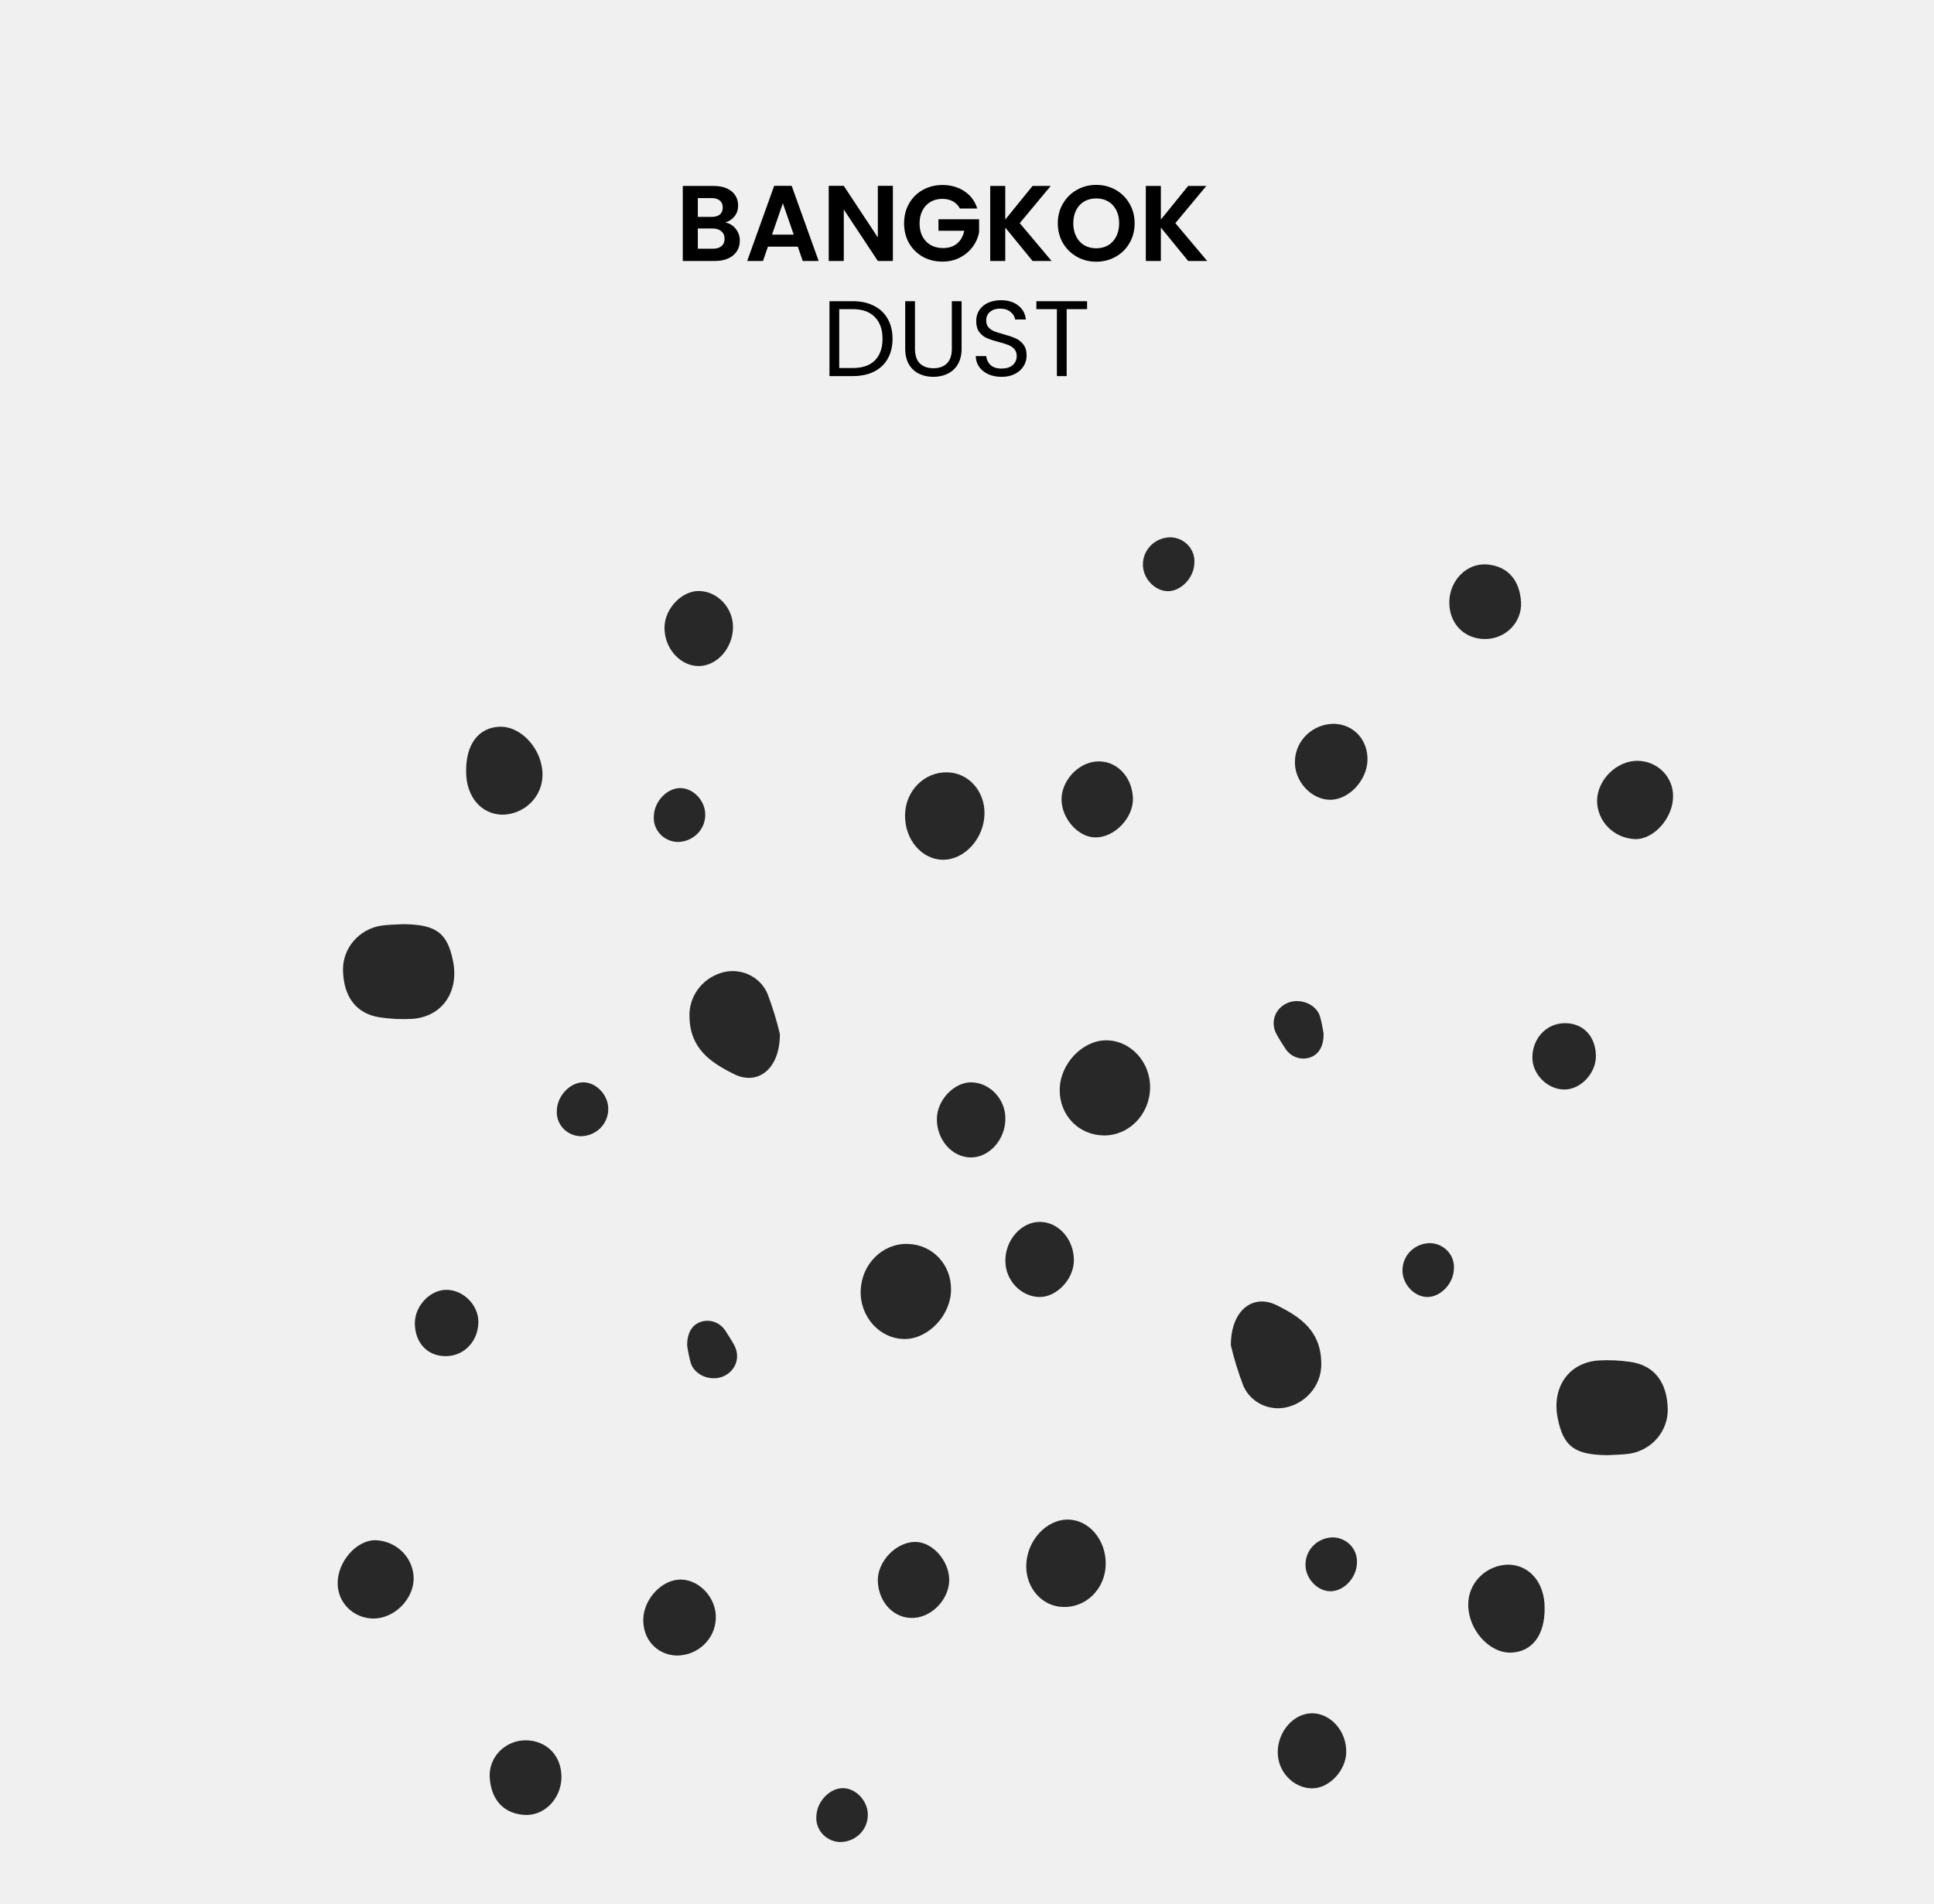
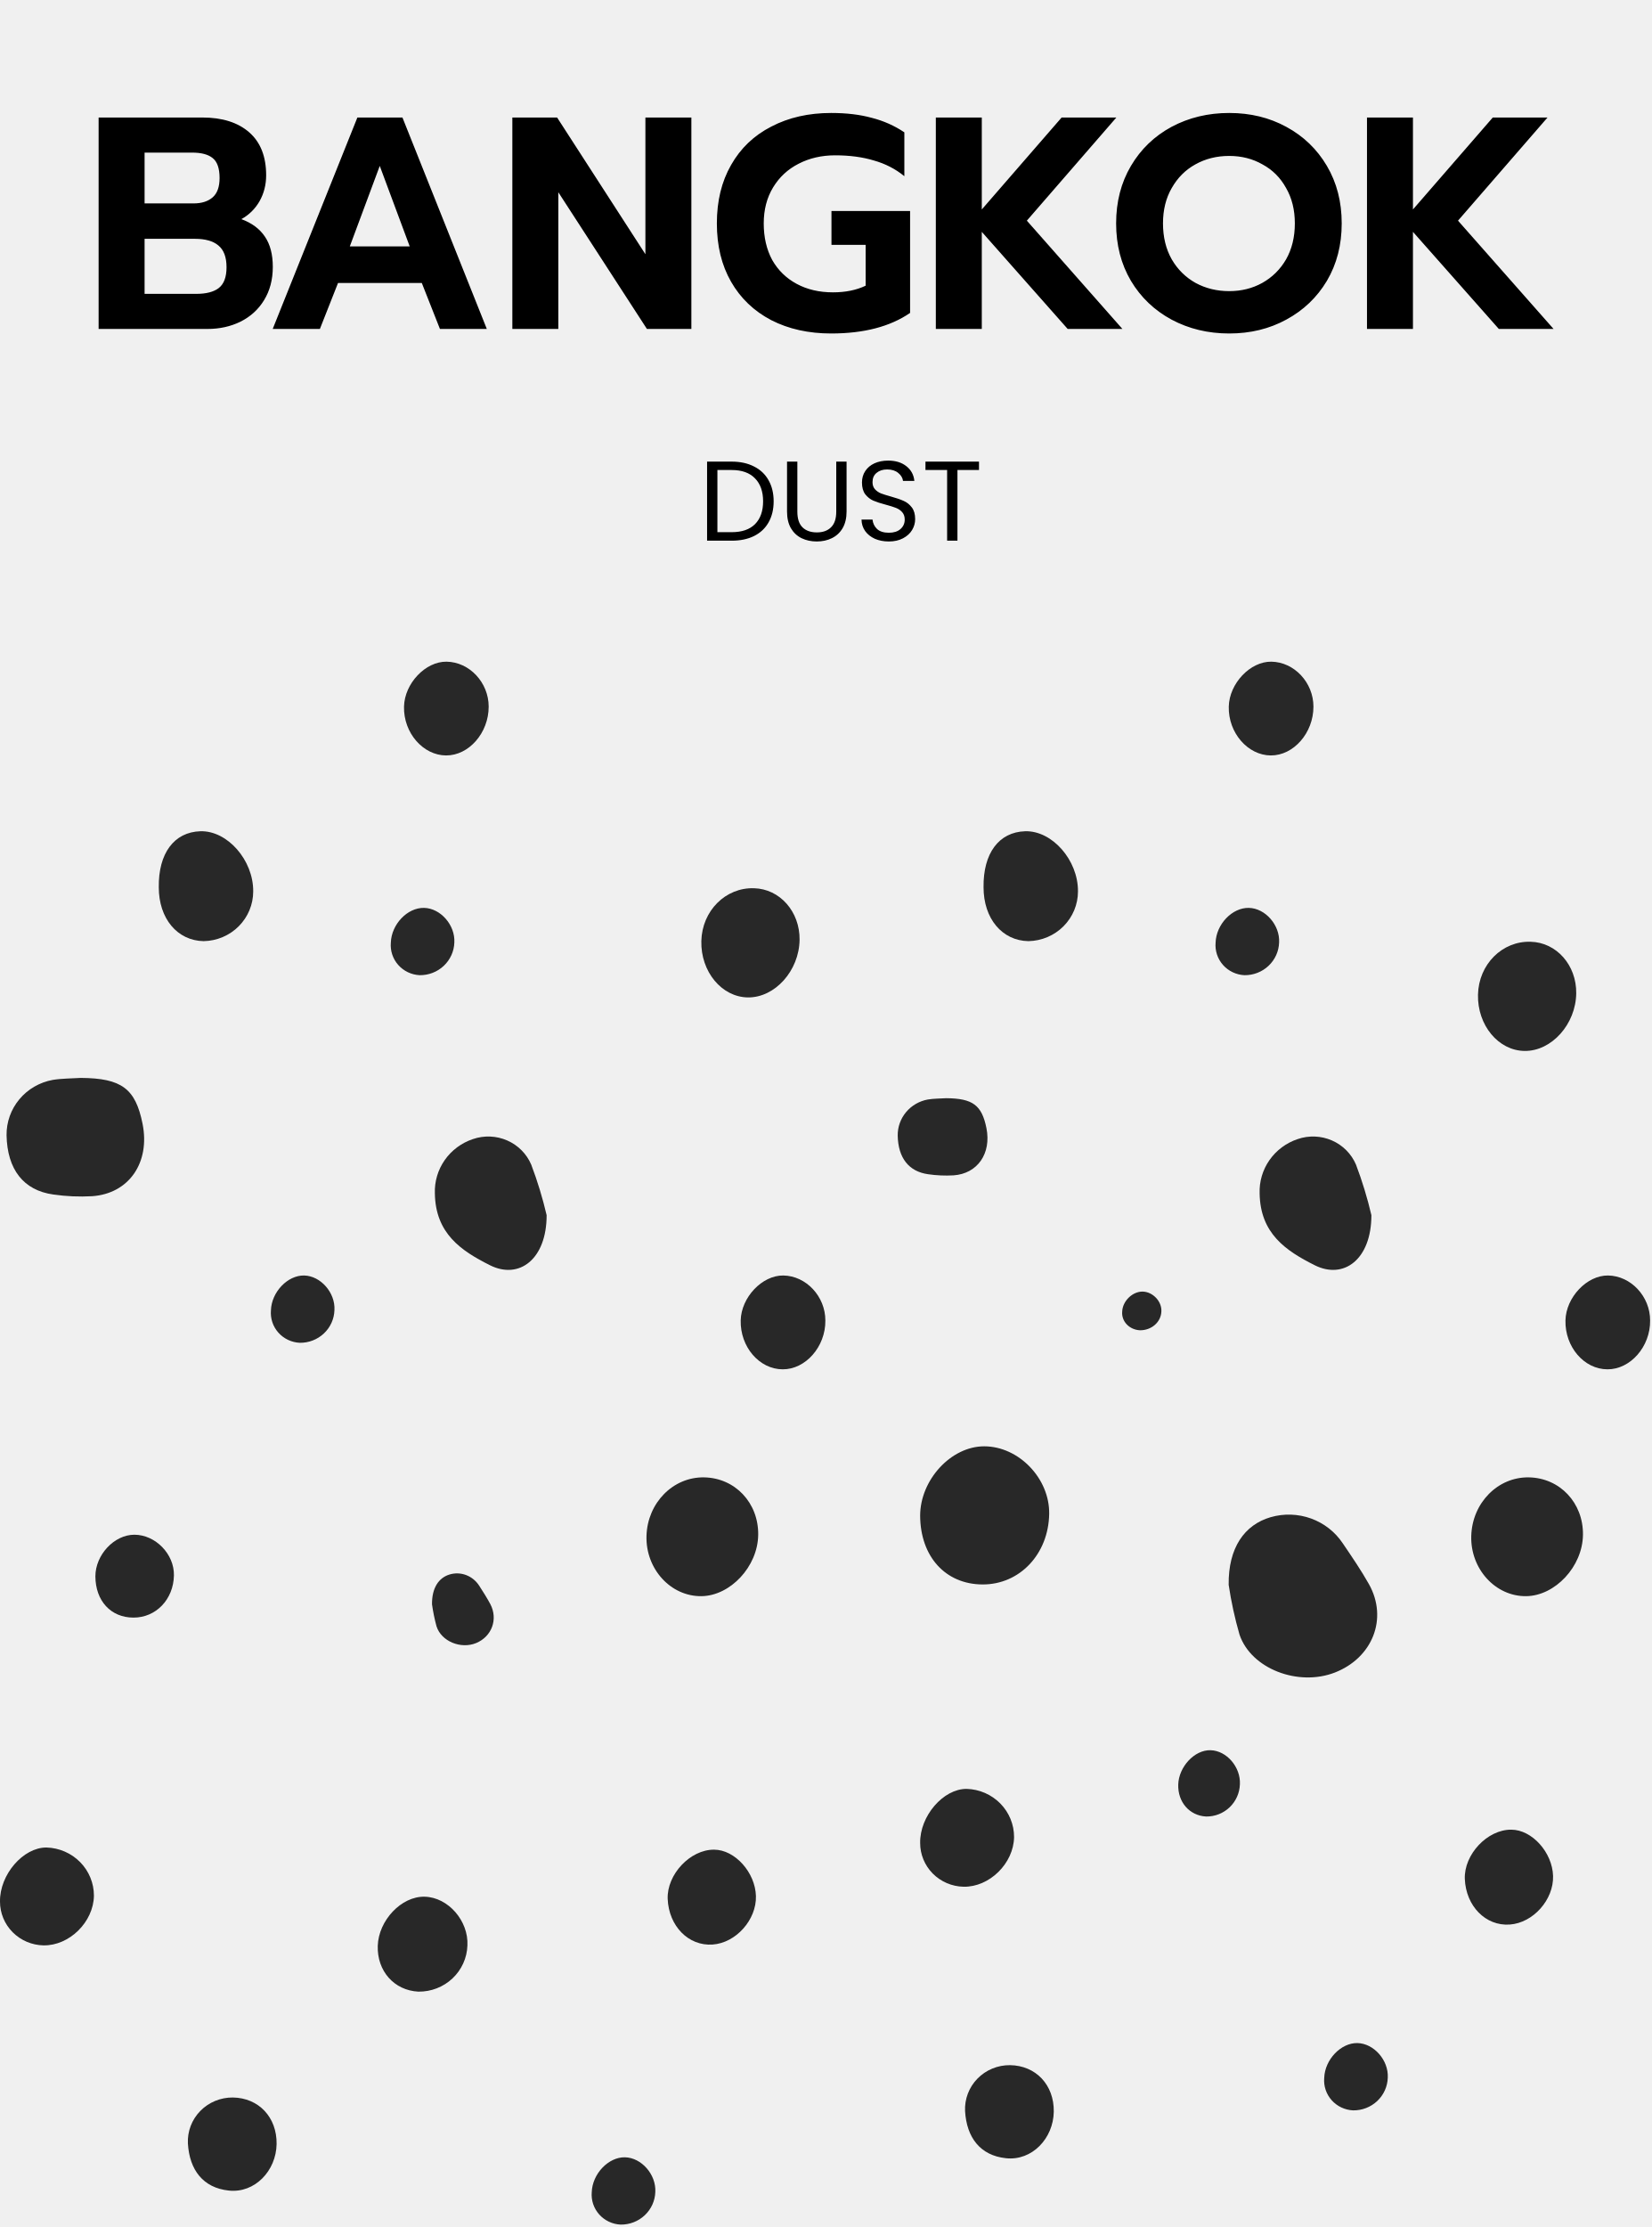
- <svg xmlns="http://www.w3.org/2000/svg" width="252" height="248" viewBox="0 0 252 248" fill="none">
-   <path d="M94.51 28.988C95.061 29.091 95.513 29.366 95.868 29.814C96.223 30.262 96.4 30.775 96.4 31.354C96.4 31.877 96.269 32.339 96.008 32.74C95.756 33.132 95.387 33.44 94.902 33.664C94.417 33.888 93.843 34 93.18 34H88.966V24.228H92.998C93.661 24.228 94.23 24.335 94.706 24.55C95.191 24.765 95.555 25.063 95.798 25.446C96.05 25.829 96.176 26.263 96.176 26.748C96.176 27.317 96.022 27.793 95.714 28.176C95.415 28.559 95.014 28.829 94.51 28.988ZM90.926 28.26H92.718C93.185 28.26 93.544 28.157 93.796 27.952C94.048 27.737 94.174 27.434 94.174 27.042C94.174 26.65 94.048 26.347 93.796 26.132C93.544 25.917 93.185 25.81 92.718 25.81H90.926V28.26ZM92.9 32.404C93.376 32.404 93.745 32.292 94.006 32.068C94.277 31.844 94.412 31.527 94.412 31.116C94.412 30.696 94.272 30.369 93.992 30.136C93.712 29.893 93.334 29.772 92.858 29.772H90.926V32.404H92.9ZM103.954 32.138H100.062L99.418 34H97.36L100.874 24.214H103.156L106.67 34H104.598L103.954 32.138ZM103.422 30.57L102.008 26.482L100.594 30.57H103.422ZM116.342 34H114.382L109.944 27.294V34H107.984V24.214H109.944L114.382 30.934V24.214H116.342V34ZM125.083 27.168C124.859 26.757 124.551 26.445 124.159 26.23C123.767 26.015 123.309 25.908 122.787 25.908C122.208 25.908 121.695 26.039 121.247 26.3C120.799 26.561 120.449 26.935 120.197 27.42C119.945 27.905 119.819 28.465 119.819 29.1C119.819 29.753 119.945 30.323 120.197 30.808C120.458 31.293 120.817 31.667 121.275 31.928C121.732 32.189 122.264 32.32 122.871 32.32C123.617 32.32 124.229 32.124 124.704 31.732C125.181 31.331 125.493 30.775 125.643 30.066H122.283V28.568H127.575V30.276C127.444 30.957 127.164 31.587 126.735 32.166C126.305 32.745 125.75 33.211 125.069 33.566C124.397 33.911 123.641 34.084 122.801 34.084C121.858 34.084 121.004 33.874 120.239 33.454C119.483 33.025 118.885 32.432 118.447 31.676C118.017 30.92 117.803 30.061 117.803 29.1C117.803 28.139 118.017 27.28 118.447 26.524C118.885 25.759 119.483 25.166 120.239 24.746C121.004 24.317 121.853 24.102 122.787 24.102C123.888 24.102 124.845 24.373 125.657 24.914C126.469 25.446 127.029 26.197 127.337 27.168H125.083ZM134.541 34L130.985 29.646V34H129.025V24.228H130.985V28.61L134.541 24.228H136.907L132.875 29.072L137.019 34H134.541ZM142.844 34.098C141.929 34.098 141.089 33.883 140.324 33.454C139.558 33.025 138.952 32.432 138.504 31.676C138.056 30.911 137.832 30.047 137.832 29.086C137.832 28.134 138.056 27.28 138.504 26.524C138.952 25.759 139.558 25.161 140.324 24.732C141.089 24.303 141.929 24.088 142.844 24.088C143.768 24.088 144.608 24.303 145.364 24.732C146.129 25.161 146.731 25.759 147.17 26.524C147.618 27.28 147.842 28.134 147.842 29.086C147.842 30.047 147.618 30.911 147.17 31.676C146.731 32.432 146.129 33.025 145.364 33.454C144.598 33.883 143.758 34.098 142.844 34.098ZM142.844 32.348C143.432 32.348 143.95 32.217 144.398 31.956C144.846 31.685 145.196 31.303 145.448 30.808C145.7 30.313 145.826 29.739 145.826 29.086C145.826 28.433 145.7 27.863 145.448 27.378C145.196 26.883 144.846 26.505 144.398 26.244C143.95 25.983 143.432 25.852 142.844 25.852C142.256 25.852 141.733 25.983 141.276 26.244C140.828 26.505 140.478 26.883 140.226 27.378C139.974 27.863 139.848 28.433 139.848 29.086C139.848 29.739 139.974 30.313 140.226 30.808C140.478 31.303 140.828 31.685 141.276 31.956C141.733 32.217 142.256 32.348 142.844 32.348ZM154.816 34L151.26 29.646V34H149.3V24.228H151.26V28.61L154.816 24.228H157.182L153.15 29.072L157.294 34H154.816Z" fill="black" />
-   <path d="M111.116 39.242C112.18 39.242 113.099 39.443 113.874 39.844C114.658 40.236 115.255 40.801 115.666 41.538C116.086 42.275 116.296 43.143 116.296 44.142C116.296 45.141 116.086 46.009 115.666 46.746C115.255 47.474 114.658 48.034 113.874 48.426C113.099 48.809 112.18 49 111.116 49H108.078V39.242H111.116ZM111.116 47.95C112.376 47.95 113.337 47.619 114 46.956C114.663 46.284 114.994 45.346 114.994 44.142C114.994 42.929 114.658 41.981 113.986 41.3C113.323 40.619 112.367 40.278 111.116 40.278H109.352V47.95H111.116ZM119.222 39.242V45.416C119.222 46.284 119.432 46.928 119.852 47.348C120.282 47.768 120.874 47.978 121.63 47.978C122.377 47.978 122.96 47.768 123.38 47.348C123.81 46.928 124.024 46.284 124.024 45.416V39.242H125.298V45.402C125.298 46.214 125.135 46.9 124.808 47.46C124.482 48.011 124.038 48.421 123.478 48.692C122.928 48.963 122.307 49.098 121.616 49.098C120.926 49.098 120.3 48.963 119.74 48.692C119.19 48.421 118.751 48.011 118.424 47.46C118.107 46.9 117.948 46.214 117.948 45.402V39.242H119.222ZM130.518 49.098C129.874 49.098 129.295 48.986 128.782 48.762C128.278 48.529 127.881 48.211 127.592 47.81C127.302 47.399 127.153 46.928 127.144 46.396H128.502C128.548 46.853 128.735 47.241 129.062 47.558C129.398 47.866 129.883 48.02 130.518 48.02C131.124 48.02 131.6 47.871 131.946 47.572C132.3 47.264 132.478 46.872 132.478 46.396C132.478 46.023 132.375 45.719 132.17 45.486C131.964 45.253 131.708 45.075 131.4 44.954C131.092 44.833 130.676 44.702 130.154 44.562C129.51 44.394 128.992 44.226 128.6 44.058C128.217 43.89 127.886 43.629 127.606 43.274C127.335 42.91 127.2 42.425 127.2 41.818C127.2 41.286 127.335 40.815 127.606 40.404C127.876 39.993 128.254 39.676 128.74 39.452C129.234 39.228 129.799 39.116 130.434 39.116C131.348 39.116 132.095 39.345 132.674 39.802C133.262 40.259 133.593 40.866 133.668 41.622H132.268C132.221 41.249 132.025 40.922 131.68 40.642C131.334 40.353 130.877 40.208 130.308 40.208C129.776 40.208 129.342 40.348 129.006 40.628C128.67 40.899 128.502 41.281 128.502 41.776C128.502 42.131 128.6 42.42 128.796 42.644C129.001 42.868 129.248 43.041 129.538 43.162C129.836 43.274 130.252 43.405 130.784 43.554C131.428 43.731 131.946 43.909 132.338 44.086C132.73 44.254 133.066 44.52 133.346 44.884C133.626 45.239 133.766 45.724 133.766 46.34C133.766 46.816 133.64 47.264 133.388 47.684C133.136 48.104 132.762 48.445 132.268 48.706C131.773 48.967 131.19 49.098 130.518 49.098ZM141.647 39.242V40.278H138.987V49H137.713V40.278H135.039V39.242H141.647Z" fill="black" />
-   <g clip-path="url(#clip0_20_482)">
-     <path d="M123.479 100.629C126.2 100.699 128.317 103.067 128.281 106.006C128.24 109.227 125.685 112.051 122.834 112.016C120.073 111.982 117.855 109.331 117.926 106.15C117.997 102.969 120.498 100.531 123.479 100.629Z" fill="#282828" />
-     <path d="M99.993 129.445C100.653 131.168 101.196 132.931 101.62 134.724C101.62 139.334 98.716 141.466 95.647 139.945C92.577 138.423 89.904 136.62 89.839 132.453C89.793 131.214 90.159 129.994 90.881 128.974C91.603 127.953 92.644 127.187 93.849 126.789C95.028 126.387 96.319 126.438 97.461 126.931C98.603 127.425 99.508 128.324 99.993 129.445Z" fill="#282828" />
-     <path d="M91.075 77C93.482 77.035 95.51 79.172 95.51 81.691C95.51 84.428 93.423 86.791 91.016 86.779C88.609 86.768 86.521 84.439 86.586 81.685C86.639 79.27 88.851 76.966 91.075 77Z" fill="#282828" />
-     <path d="M88.704 102.678C90.436 102.718 91.986 104.464 91.891 106.28C91.863 107.203 91.464 108.079 90.779 108.719C90.094 109.358 89.179 109.709 88.23 109.697C87.8 109.675 87.379 109.569 86.992 109.386C86.605 109.203 86.26 108.945 85.977 108.629C85.694 108.313 85.479 107.945 85.345 107.546C85.211 107.147 85.16 106.726 85.197 106.308C85.256 104.389 86.947 102.638 88.704 102.678Z" fill="#282828" />
-     <path d="M65.125 94.685C67.969 94.605 70.713 97.699 70.69 100.961C70.69 102.319 70.143 103.624 69.166 104.594C68.19 105.564 66.862 106.121 65.468 106.147C62.694 106.101 60.736 103.796 60.736 100.529C60.689 96.99 62.345 94.772 65.125 94.685Z" fill="#282828" />
-     <path d="M49.565 120.617C50.535 120.461 51.534 120.473 52.522 120.409C56.816 120.444 58.282 121.516 59.027 125.198C59.843 129.232 57.602 132.482 53.705 132.747C52.338 132.823 50.967 132.763 49.612 132.568C46.466 132.136 44.763 129.941 44.692 126.391C44.673 125.023 45.152 123.692 46.044 122.635C46.936 121.578 48.184 120.863 49.565 120.617Z" fill="#282828" />
-     <path d="M48.583 210.876C47.357 210.852 46.19 210.359 45.332 209.505C44.475 208.65 43.997 207.501 44 206.306C43.959 203.506 46.437 200.653 48.903 200.671C50.243 200.71 51.515 201.256 52.448 202.195C53.381 203.133 53.902 204.389 53.9 205.695C53.858 208.438 51.31 210.922 48.583 210.876Z" fill="#282828" />
-     <path d="M54.054 172.392C54.054 170.153 56.034 168.049 58.162 168.049C60.383 168.049 62.372 170.065 62.333 172.281C62.289 174.793 60.442 176.701 58.059 176.692C55.677 176.684 54.067 174.948 54.054 172.392Z" fill="#282828" />
-     <path d="M68.111 236.445C65.408 236.162 63.971 234.295 63.806 231.535C63.775 230.913 63.875 230.291 64.1 229.708C64.324 229.125 64.668 228.593 65.111 228.144C65.554 227.696 66.087 227.34 66.675 227.098C67.264 226.857 67.898 226.735 68.537 226.74C71.269 226.775 73.197 228.803 73.156 231.592C73.114 234.382 70.855 236.744 68.111 236.445Z" fill="#282828" />
-     <path d="M75.592 148.035C75.163 148.014 74.742 147.909 74.355 147.726C73.967 147.544 73.622 147.287 73.339 146.971C73.056 146.655 72.841 146.287 72.707 145.889C72.573 145.491 72.522 145.07 72.558 144.653C72.618 142.728 74.333 140.976 76.065 141.016C77.798 141.057 79.353 142.809 79.253 144.624C79.225 145.547 78.826 146.422 78.14 147.061C77.455 147.699 76.54 148.049 75.592 148.035Z" fill="#282828" />
-     <path d="M88.1 215.699C85.546 215.572 83.736 213.55 83.819 210.922C83.901 208.294 86.291 205.736 88.769 205.799C91.246 205.863 93.399 208.323 93.269 210.882C93.227 212.185 92.662 213.419 91.696 214.32C90.729 215.221 89.438 215.717 88.1 215.699Z" fill="#282828" />
-     <path d="M94.189 179.347C92.582 180.003 90.518 179.177 90.012 177.601C89.806 176.85 89.648 176.086 89.538 175.313C89.516 173.602 90.238 172.547 91.373 172.202C91.955 172.024 92.576 172.045 93.145 172.261C93.714 172.477 94.201 172.877 94.533 173.402C94.934 174.022 95.339 174.642 95.686 175.29C96.521 176.869 95.838 178.671 94.189 179.347Z" fill="#282828" />
-     <path d="M109.414 239.994C108.984 239.974 108.562 239.87 108.174 239.687C107.787 239.505 107.441 239.248 107.157 238.932C106.873 238.616 106.658 238.248 106.523 237.849C106.389 237.451 106.338 237.03 106.374 236.612C106.439 234.687 108.149 232.935 109.881 232.975C111.614 233.016 113.169 234.768 113.075 236.583C113.047 237.506 112.647 238.381 111.962 239.02C111.277 239.658 110.362 240.008 109.414 239.994Z" fill="#282828" />
-     <path d="M119.11 210.79C116.573 210.963 114.497 208.865 114.379 206.03C114.284 203.488 116.744 200.878 119.269 200.895C121.463 200.895 123.61 203.269 123.681 205.73C123.752 208.191 121.588 210.623 119.11 210.79Z" fill="#282828" />
-     <path d="M117.954 174.457C114.695 174.503 112.04 171.61 112.146 168.164C112.253 164.718 114.955 162.009 118.22 162.067C121.484 162.125 123.962 164.724 123.921 168.054C123.88 171.385 120.976 174.41 117.954 174.457Z" fill="#282828" />
-     <path d="M126.505 150.801C124.039 150.801 122.011 148.456 122.076 145.701C122.129 143.293 124.341 140.988 126.565 141.016C128.971 141.051 131 143.195 131 145.707C131.03 148.444 128.912 150.813 126.505 150.801Z" fill="#282828" />
+ <svg xmlns="http://www.w3.org/2000/svg" width="437" height="589" viewBox="0 0 437 589" fill="none">
+   <path d="M193.57 122.09C195.85 122.09 197.82 122.52 199.48 123.38C201.16 124.22 202.44 125.43 203.32 127.01C204.22 128.59 204.67 130.45 204.67 132.59C204.67 134.73 204.22 136.59 203.32 138.17C202.44 139.73 201.16 140.93 199.48 141.77C197.82 142.59 195.85 143 193.57 143H187.06V122.09H193.57ZM193.57 140.75C196.27 140.75 198.33 140.04 199.75 138.62C201.17 137.18 201.88 135.17 201.88 132.59C201.88 129.99 201.16 127.96 199.72 126.5C198.3 125.04 196.25 124.31 193.57 124.31H189.79V140.75H193.57ZM210.941 122.09V135.32C210.941 137.18 211.391 138.56 212.291 139.46C213.211 140.36 214.481 140.81 216.101 140.81C217.701 140.81 218.951 140.36 219.851 139.46C220.771 138.56 221.231 137.18 221.231 135.32V122.09H223.961V135.29C223.961 137.03 223.611 138.5 222.911 139.7C222.211 140.88 221.261 141.76 220.061 142.34C218.881 142.92 217.551 143.21 216.071 143.21C214.591 143.21 213.251 142.92 212.051 142.34C210.871 141.76 209.931 140.88 209.231 139.7C208.551 138.5 208.211 137.03 208.211 135.29V122.09H210.941ZM235.145 143.21C233.765 143.21 232.525 142.97 231.425 142.49C230.345 141.99 229.495 141.31 228.875 140.45C228.255 139.57 227.935 138.56 227.915 137.42H230.825C230.925 138.4 231.325 139.23 232.025 139.91C232.745 140.57 233.785 140.9 235.145 140.9C236.445 140.9 237.465 140.58 238.205 139.94C238.965 139.28 239.345 138.44 239.345 137.42C239.345 136.62 239.125 135.97 238.685 135.47C238.245 134.97 237.695 134.59 237.035 134.33C236.375 134.07 235.485 133.79 234.365 133.49C232.985 133.13 231.875 132.77 231.035 132.41C230.215 132.05 229.505 131.49 228.905 130.73C228.325 129.95 228.035 128.91 228.035 127.61C228.035 126.47 228.325 125.46 228.905 124.58C229.485 123.7 230.295 123.02 231.335 122.54C232.395 122.06 233.605 121.82 234.965 121.82C236.925 121.82 238.525 122.31 239.765 123.29C241.025 124.27 241.735 125.57 241.895 127.19H238.895C238.795 126.39 238.375 125.69 237.635 125.09C236.895 124.47 235.915 124.16 234.695 124.16C233.555 124.16 232.625 124.46 231.905 125.06C231.185 125.64 230.825 126.46 230.825 127.52C230.825 128.28 231.035 128.9 231.455 129.38C231.895 129.86 232.425 130.23 233.045 130.49C233.685 130.73 234.575 131.01 235.715 131.33C237.095 131.71 238.205 132.09 239.045 132.47C239.885 132.83 240.605 133.4 241.205 134.18C241.805 134.94 242.105 135.98 242.105 137.3C242.105 138.32 241.835 139.28 241.295 140.18C240.755 141.08 239.955 141.81 238.895 142.37C237.835 142.93 236.585 143.21 235.145 143.21ZM258.993 122.09V124.31H253.293V143H250.563V124.31H244.833V122.09H258.993Z" fill="black" />
+   <path d="M26.09 31.08H53.53C58.81 31.08 62.943 32.387 65.93 35C68.916 37.613 70.41 41.4 70.41 46.36C70.41 48.867 69.823 51.16 68.65 53.24C67.476 55.267 65.876 56.84 63.85 57.96C66.623 58.973 68.703 60.52 70.09 62.6C71.476 64.627 72.17 67.293 72.17 70.6C72.17 73.96 71.396 76.893 69.85 79.4C68.356 81.853 66.276 83.747 63.61 85.08C60.996 86.36 58.09 87 54.89 87H26.09V31.08ZM51.21 53.8C53.343 53.8 55.023 53.267 56.25 52.2C57.476 51.133 58.09 49.427 58.09 47.08C58.09 44.52 57.476 42.76 56.25 41.8C55.076 40.84 53.263 40.36 50.81 40.36H38.25V53.8H51.21ZM51.93 77.72C54.543 77.72 56.516 77.213 57.85 76.2C59.236 75.133 59.93 73.293 59.93 70.68C59.93 68.013 59.21 66.093 57.77 64.92C56.383 63.747 54.303 63.16 51.53 63.16H38.25V77.72H51.93ZM94.546 31.08H106.466L128.786 87H116.386L111.586 74.84H89.426L84.626 87H72.146L94.546 31.08ZM108.386 65.16L100.466 43.88L92.546 65.16H108.386ZM135.543 31.08H147.383L170.743 67.24V31.08H182.903V87H171.143L147.703 50.84V87H135.543V31.08ZM219.886 88.2C213.913 88.2 208.633 87.027 204.046 84.68C199.459 82.28 195.913 78.893 193.406 74.52C190.899 70.147 189.646 65 189.646 59.08C189.646 53.16 190.899 48.013 193.406 43.64C195.913 39.213 199.459 35.827 204.046 33.48C208.633 31.08 213.913 29.88 219.886 29.88C223.939 29.88 227.513 30.307 230.606 31.16C233.753 31.96 236.633 33.24 239.246 35V46.6C236.899 44.68 234.206 43.293 231.166 42.44C228.179 41.533 224.766 41.08 220.926 41.08C217.353 41.08 214.126 41.827 211.246 43.32C208.419 44.76 206.179 46.84 204.526 49.56C202.873 52.28 202.046 55.453 202.046 59.08C202.046 62.76 202.793 65.987 204.286 68.76C205.833 71.48 207.993 73.587 210.766 75.08C213.539 76.573 216.739 77.32 220.366 77.32C223.673 77.32 226.553 76.733 229.006 75.56V64.76H219.966V55.8H240.766V82.76C235.486 86.387 228.526 88.2 219.886 88.2ZM247.574 31.08H259.734V55.4L280.854 31.08H295.334L271.654 58.36L296.934 87H282.454L259.734 61.32V87H247.574V31.08ZM325.191 88.2C319.591 88.2 314.498 86.973 309.911 84.52C305.378 82.067 301.804 78.653 299.191 74.28C296.578 69.853 295.271 64.787 295.271 59.08C295.271 53.373 296.578 48.307 299.191 43.88C301.804 39.453 305.378 36.013 309.911 33.56C314.498 31.107 319.591 29.88 325.191 29.88C330.791 29.88 335.831 31.107 340.311 33.56C344.844 36.013 348.418 39.453 351.031 43.88C353.644 48.307 354.951 53.373 354.951 59.08C354.951 64.787 353.644 69.853 351.031 74.28C348.418 78.653 344.844 82.067 340.311 84.52C335.831 86.973 330.791 88.2 325.191 88.2ZM325.191 77C328.391 77 331.298 76.28 333.911 74.84C336.578 73.347 338.684 71.267 340.231 68.6C341.778 65.88 342.551 62.707 342.551 59.08C342.551 55.507 341.778 52.387 340.231 49.72C338.738 47 336.658 44.92 333.991 43.48C331.378 41.987 328.444 41.24 325.191 41.24C321.884 41.24 318.898 41.987 316.231 43.48C313.618 44.92 311.538 47 309.991 49.72C308.444 52.387 307.671 55.507 307.671 59.08C307.671 62.707 308.444 65.88 309.991 68.6C311.538 71.267 313.644 73.347 316.311 74.84C318.978 76.28 321.938 77 325.191 77ZM361.637 31.08H373.797V55.4L394.917 31.08H409.397L385.717 58.36L410.997 87H396.517L373.797 61.32V87H361.637V31.08Z" fill="black" />
+   <g clip-path="url(#clip0_423_300)">
+     <path d="M199.477 234.921C206.304 235.097 211.618 241.103 211.529 248.556C211.425 256.725 205.013 263.886 197.859 263.799C190.927 263.711 185.361 256.989 185.539 248.922C185.717 240.855 191.996 234.673 199.477 234.921Z" fill="#282828" />
+     <path d="M140.53 308.004C142.186 312.373 143.55 316.845 144.612 321.391C144.612 333.082 137.324 338.489 129.62 334.631C121.917 330.773 115.208 326.199 115.045 315.633C114.93 312.491 115.847 309.396 117.66 306.808C119.473 304.22 122.085 302.277 125.108 301.267C128.067 300.247 131.309 300.377 134.174 301.628C137.039 302.88 139.312 305.16 140.53 308.004Z" fill="#282828" />
+     <path d="M118.148 175.001C124.189 175.089 129.28 180.51 129.28 186.897C129.28 193.838 124.041 199.83 118 199.801C111.959 199.772 106.719 193.868 106.883 186.882C107.016 180.759 112.567 174.913 118.148 175.001Z" fill="#282828" />
+     <path d="M112.198 240.119C116.547 240.221 120.435 244.649 120.198 249.253C120.128 251.595 119.125 253.817 117.407 255.438C115.688 257.06 113.39 257.951 111.01 257.919C109.931 257.864 108.874 257.596 107.902 257.131C106.931 256.665 106.064 256.013 105.354 255.211C104.643 254.409 104.104 253.475 103.768 252.464C103.431 251.453 103.305 250.386 103.396 249.326C103.544 244.459 107.789 240.017 112.198 240.119Z" fill="#282828" />
+     <path d="M53.02 219.848C60.159 219.643 67.046 227.491 66.987 235.762C66.987 239.208 65.615 242.516 63.164 244.976C60.713 247.436 57.38 248.85 53.881 248.915C46.919 248.798 42.006 242.953 42.006 234.666C41.888 225.693 46.044 220.067 53.02 219.848Z" fill="#282828" />
+     <path d="M13.966 285.612C16.4 285.217 18.909 285.247 21.387 285.086C32.163 285.174 35.844 287.892 37.715 297.23C39.763 307.46 34.137 315.703 24.356 316.375C20.926 316.567 17.484 316.415 14.085 315.922C6.188 314.826 1.914 309.258 1.736 300.255C1.689 296.785 2.891 293.411 5.13 290.731C7.369 288.05 10.499 286.237 13.966 285.612Z" fill="#282828" />
+     <path d="M11.504 514.515C8.427 514.453 5.497 513.204 3.345 511.037C1.194 508.869 -0.007 505.956 0.001 502.925C-0.103 495.823 6.117 488.589 12.306 488.633C15.67 488.732 18.862 490.118 21.204 492.498C23.546 494.878 24.853 498.063 24.848 501.376C24.744 508.333 18.347 514.631 11.504 514.515Z" fill="#282828" />
+     <path d="M25.234 416.922C25.234 411.244 30.204 405.906 35.544 405.906C41.12 405.906 46.111 411.02 46.013 416.64C45.904 423.011 41.267 427.848 35.288 427.827C29.309 427.806 25.267 423.402 25.234 416.922Z" fill="#282828" />
+     <path d="M60.514 579.361C53.731 578.644 50.124 573.909 49.709 566.909C49.632 565.332 49.883 563.756 50.446 562.277C51.01 560.799 51.874 559.449 52.985 558.311C54.097 557.173 55.433 556.27 56.911 555.658C58.39 555.045 59.979 554.737 61.583 554.75C68.44 554.838 73.279 559.982 73.175 567.055C73.071 574.129 67.401 580.121 60.514 579.361Z" fill="#282828" />
+     <path d="M79.291 355.145C78.213 355.092 77.156 354.826 76.185 354.362C75.213 353.899 74.346 353.247 73.636 352.447C72.925 351.646 72.385 350.713 72.049 349.703C71.713 348.693 71.586 347.626 71.677 346.567C71.826 341.686 76.13 337.243 80.479 337.345C84.828 337.448 88.731 341.89 88.479 346.494C88.409 348.835 87.406 351.055 85.687 352.674C83.967 354.293 81.67 355.181 79.291 355.145Z" fill="#282828" />
+     <path d="M110.683 526.751C104.271 526.429 99.729 521.3 99.936 514.636C100.144 507.971 106.141 501.483 112.36 501.644C118.579 501.804 123.982 508.045 123.655 514.533C123.55 517.837 122.132 520.969 119.706 523.254C117.28 525.539 114.04 526.794 110.683 526.751Z" fill="#282828" />
+     <path d="M125.964 434.557C121.931 436.22 116.751 434.125 115.481 430.128C114.963 428.223 114.566 426.285 114.29 424.326C114.235 419.988 116.048 417.312 118.897 416.436C120.356 415.986 121.915 416.038 123.343 416.586C124.772 417.134 125.993 418.148 126.827 419.478C127.833 421.051 128.85 422.624 129.72 424.268C131.816 428.272 130.102 432.842 125.964 434.557Z" fill="#282828" />
+     <path d="M164.177 588.364C163.097 588.313 162.039 588.048 161.066 587.585C160.093 587.122 159.224 586.471 158.512 585.671C157.8 584.87 157.259 583.936 156.921 582.925C156.584 581.914 156.457 580.846 156.548 579.786C156.711 574.905 161.001 570.462 165.35 570.564C169.699 570.667 173.602 575.109 173.365 579.713C173.295 582.054 172.292 584.274 170.573 585.893C168.853 587.512 166.556 588.4 164.177 588.364Z" fill="#282828" />
+     <path d="M188.51 514.296C182.142 514.734 176.932 509.415 176.636 502.225C176.398 495.78 182.572 489.159 188.91 489.203C194.417 489.203 199.805 495.224 199.983 501.465C200.161 507.705 194.729 513.872 188.51 514.296Z" fill="#282828" />
+     <path d="M185.607 422.157C177.429 422.274 170.764 414.938 171.031 406.198C171.298 397.459 178.082 390.591 186.275 390.737C194.468 390.883 200.687 397.474 200.583 405.921C200.479 414.368 193.192 422.04 185.607 422.157Z" fill="#282828" />
+     <path d="M207.07 362.159C200.881 362.159 195.79 356.211 195.953 349.226C196.087 343.117 201.638 337.271 207.219 337.344C213.26 337.432 218.351 342.869 218.351 349.24C218.425 356.182 213.111 362.188 207.07 362.159Z" fill="#282828" />
  </g>
-   <g clip-path="url(#clip1_20_482)">
-     <path d="M138.521 209.371C135.8 209.301 133.683 206.933 133.719 203.994C133.76 200.773 136.315 197.949 139.166 197.984C141.927 198.018 144.145 200.669 144.074 203.85C144.003 207.031 141.502 209.469 138.521 209.371Z" fill="#282828" />
-     <path d="M162.007 180.555C161.347 178.832 160.804 177.069 160.38 175.276C160.38 170.666 163.284 168.534 166.354 170.055C169.423 171.577 172.096 173.38 172.161 177.547C172.207 178.786 171.841 180.006 171.119 181.026C170.397 182.047 169.356 182.813 168.151 183.211C166.973 183.613 165.681 183.562 164.539 183.069C163.398 182.575 162.492 181.676 162.007 180.555Z" fill="#282828" />
-     <path d="M170.925 233C168.518 232.965 166.49 230.828 166.49 228.309C166.49 225.572 168.577 223.209 170.984 223.221C173.391 223.232 175.479 225.561 175.414 228.315C175.361 230.73 173.149 233.035 170.925 233Z" fill="#282828" />
-     <path d="M173.296 207.322C171.564 207.282 170.014 205.536 170.109 203.72C170.137 202.797 170.536 201.921 171.221 201.281C171.906 200.642 172.821 200.291 173.77 200.303C174.2 200.325 174.621 200.431 175.008 200.614C175.395 200.797 175.74 201.055 176.023 201.371C176.306 201.687 176.521 202.055 176.655 202.454C176.789 202.853 176.84 203.274 176.803 203.692C176.744 205.61 175.053 207.362 173.296 207.322Z" fill="#282828" />
-     <path d="M196.875 215.315C194.031 215.395 191.287 212.301 191.31 209.039C191.31 207.681 191.857 206.376 192.834 205.406C193.81 204.436 195.138 203.879 196.532 203.853C199.306 203.899 201.264 206.204 201.264 209.471C201.311 213.01 199.655 215.228 196.875 215.315Z" fill="#282828" />
-     <path d="M212.435 189.383C211.465 189.539 210.466 189.527 209.478 189.591C205.184 189.556 203.718 188.484 202.973 184.802C202.157 180.768 204.398 177.518 208.295 177.253C209.662 177.177 211.033 177.237 212.388 177.432C215.534 177.864 217.237 180.059 217.308 183.609C217.327 184.977 216.848 186.308 215.956 187.365C215.064 188.422 213.816 189.137 212.435 189.383Z" fill="#282828" />
-     <path d="M213.417 99.124C214.643 99.148 215.81 99.641 216.668 100.495C217.525 101.35 218.003 102.499 218 103.694C218.041 106.494 215.563 109.347 213.097 109.329C211.757 109.29 210.485 108.744 209.552 107.805C208.619 106.867 208.098 105.611 208.1 104.305C208.142 101.562 210.69 99.078 213.417 99.124Z" fill="#282828" />
-     <path d="M207.946 137.608C207.946 139.847 205.966 141.951 203.838 141.951C201.617 141.951 199.628 139.935 199.667 137.719C199.711 135.207 201.558 133.299 203.94 133.308C206.323 133.316 207.933 135.052 207.946 137.608Z" fill="#282828" />
-     <path d="M193.889 73.555C196.592 73.838 198.029 75.705 198.194 78.465C198.225 79.087 198.125 79.709 197.9 80.292C197.676 80.875 197.332 81.407 196.889 81.856C196.446 82.304 195.914 82.66 195.324 82.902C194.735 83.143 194.102 83.265 193.463 83.26C190.731 83.225 188.803 81.197 188.844 78.408C188.886 75.618 191.145 73.256 193.889 73.555Z" fill="#282828" />
-     <path d="M186.408 161.965C186.837 161.986 187.258 162.091 187.646 162.274C188.033 162.456 188.378 162.713 188.661 163.029C188.944 163.345 189.159 163.713 189.293 164.111C189.427 164.509 189.478 164.93 189.442 165.347C189.382 167.272 187.667 169.024 185.935 168.984C184.202 168.943 182.647 167.191 182.747 165.376C182.775 164.453 183.175 163.578 183.86 162.939C184.545 162.301 185.46 161.951 186.408 161.965Z" fill="#282828" />
-     <path d="M173.9 94.301C176.455 94.427 178.264 96.45 178.181 99.078C178.099 101.706 175.709 104.264 173.231 104.201C170.754 104.137 168.601 101.677 168.731 99.118C168.773 97.815 169.338 96.581 170.304 95.68C171.271 94.779 172.562 94.284 173.9 94.301Z" fill="#282828" />
-     <path d="M167.811 130.653C169.418 129.997 171.482 130.823 171.988 132.399C172.194 133.15 172.352 133.914 172.462 134.687C172.484 136.398 171.762 137.453 170.627 137.798C170.045 137.976 169.424 137.955 168.855 137.739C168.286 137.523 167.799 137.123 167.467 136.598C167.066 135.978 166.661 135.358 166.314 134.71C165.479 133.131 166.162 131.329 167.811 130.653Z" fill="#282828" />
-     <path d="M152.586 70.006C153.016 70.026 153.438 70.13 153.826 70.313C154.213 70.495 154.559 70.752 154.843 71.068C155.127 71.384 155.342 71.752 155.477 72.15C155.611 72.549 155.662 72.97 155.626 73.388C155.561 75.313 153.851 77.065 152.119 77.025C150.386 76.984 148.831 75.232 148.925 73.417C148.953 72.494 149.353 71.618 150.038 70.98C150.723 70.342 151.638 69.992 152.586 70.006Z" fill="#282828" />
-     <path d="M142.89 99.21C145.427 99.037 147.503 101.135 147.621 103.97C147.716 106.512 145.256 109.122 142.731 109.105C140.537 109.105 138.39 106.731 138.319 104.27C138.248 101.809 140.412 99.377 142.89 99.21Z" fill="#282828" />
-     <path d="M144.046 135.543C147.305 135.497 149.96 138.39 149.854 141.836C149.747 145.282 147.045 147.991 143.78 147.933C140.516 147.875 138.038 145.276 138.079 141.946C138.12 138.615 141.024 135.59 144.046 135.543Z" fill="#282828" />
-     <path d="M135.495 159.199C137.961 159.199 139.989 161.544 139.924 164.299C139.871 166.707 137.659 169.012 135.435 168.984C133.029 168.949 131 166.805 131 164.293C130.97 161.556 133.088 159.187 135.495 159.199Z" fill="#282828" />
+   <g clip-path="url(#clip1_423_300)">
+     <path d="M404.942 249.078C411.769 249.253 417.083 255.259 416.994 262.712C416.89 270.882 410.478 278.043 403.324 277.955C396.392 277.867 390.826 271.145 391.004 263.078C391.182 255.011 397.461 248.829 404.942 249.078Z" fill="#282828" />
+     <path d="M358.721 308.004C360.378 312.373 361.741 316.845 362.803 321.391C362.803 333.082 355.515 338.489 347.812 334.631C340.109 330.773 333.399 326.199 333.236 315.633C333.121 312.491 334.038 309.396 335.851 306.808C337.664 304.22 340.276 302.277 343.3 301.267C346.258 300.247 349.5 300.377 352.366 301.628C355.231 302.88 357.504 305.16 358.721 308.004Z" fill="#282828" />
+     <path d="M336.34 175.001C342.381 175.089 347.472 180.51 347.472 186.897C347.472 193.838 342.232 199.83 336.191 199.801C330.15 199.772 324.911 193.868 325.074 186.882C325.208 180.759 330.759 174.913 336.34 175.001Z" fill="#282828" />
+     <path d="M330.389 240.119C334.738 240.221 338.627 244.649 338.389 249.253C338.319 251.595 337.317 253.817 335.598 255.438C333.879 257.06 331.582 257.951 329.202 257.919C328.122 257.864 327.066 257.596 326.094 257.131C325.122 256.665 324.255 256.013 323.545 255.211C322.835 254.409 322.295 253.475 321.959 252.464C321.623 251.453 321.496 250.386 321.587 249.326C321.736 244.459 325.981 240.017 330.389 240.119Z" fill="#282828" />
+     <path d="M271.211 219.848C278.351 219.643 285.237 227.491 285.178 235.762C285.179 239.208 283.806 242.516 281.355 244.976C278.904 247.436 275.571 248.85 272.072 248.915C265.111 248.798 260.198 242.953 260.198 234.666C260.079 225.693 264.235 220.067 271.211 219.848Z" fill="#282828" />
+     <path d="M245.469 290.796C247.057 290.539 248.694 290.558 250.311 290.453C257.342 290.51 259.743 292.283 260.963 298.374C262.3 305.046 258.63 310.422 252.248 310.86C250.01 310.986 247.764 310.887 245.546 310.565C240.394 309.85 237.605 306.218 237.489 300.347C237.458 298.084 238.243 295.883 239.704 294.135C241.164 292.386 243.207 291.204 245.469 290.796Z" fill="#282828" />
+     <path d="M254.93 499.007C251.853 498.945 248.923 497.697 246.771 495.529C244.62 493.361 243.419 490.448 243.427 487.418C243.323 480.315 249.542 473.081 255.732 473.125C259.096 473.224 262.288 474.611 264.63 476.99C266.972 479.37 268.279 482.555 268.274 485.869C268.17 492.825 261.773 499.124 254.93 499.007Z" fill="#282828" />
+     <path d="M243.426 400.882C243.426 391.42 251.59 382.523 260.364 382.523C269.523 382.523 277.723 391.046 277.562 400.413C277.383 411.031 269.765 419.093 259.943 419.059C250.12 419.024 243.48 411.684 243.426 400.882Z" fill="#282828" />
+     <path d="M266.116 570.806C259.333 570.09 255.726 565.355 255.31 558.355C255.234 556.777 255.485 555.201 256.048 553.723C256.611 552.244 257.475 550.895 258.587 549.756C259.699 548.618 261.035 547.715 262.513 547.103C263.991 546.491 265.581 546.182 267.185 546.196C274.042 546.283 278.881 551.427 278.777 558.501C278.673 565.574 273.003 571.566 266.116 570.806Z" fill="#282828" />
+     <path d="M301.574 351.831C300.909 351.8 300.257 351.647 299.658 351.381C299.058 351.115 298.524 350.74 298.085 350.28C297.647 349.82 297.314 349.284 297.107 348.703C296.899 348.123 296.821 347.51 296.877 346.901C296.969 344.097 299.624 341.544 302.307 341.603C304.99 341.661 307.398 344.214 307.242 346.86C307.199 348.205 306.58 349.481 305.52 350.411C304.459 351.341 303.042 351.851 301.574 351.831Z" fill="#282828" />
+     <path d="M319.095 480.435C314.685 480.21 311.561 476.628 311.704 471.974C311.847 467.32 315.971 462.788 320.248 462.9C324.525 463.013 328.241 467.371 328.017 471.902C327.945 474.21 326.969 476.397 325.301 477.992C323.632 479.588 321.403 480.465 319.095 480.435Z" fill="#282828" />
+     <path d="M353.143 442.353C343.436 446.123 330.968 441.373 327.911 432.313C326.666 427.995 325.709 423.601 325.046 419.16C324.912 409.325 329.276 403.26 336.134 401.272C339.646 400.252 343.398 400.372 346.836 401.614C350.273 402.856 353.213 405.155 355.221 408.17C357.641 411.736 360.09 415.302 362.183 419.028C367.229 428.104 363.103 438.465 353.143 442.353Z" fill="#282828" />
+     <path d="M357.951 558.153C356.871 558.102 355.813 557.837 354.839 557.374C353.866 556.912 352.997 556.26 352.285 555.46C351.573 554.659 351.032 553.725 350.695 552.714C350.357 551.703 350.231 550.635 350.322 549.575C350.485 544.694 354.774 540.251 359.123 540.353C363.472 540.456 367.376 544.898 367.138 549.502C367.068 551.843 366.065 554.063 364.346 555.682C362.627 557.301 360.329 558.189 357.951 558.153Z" fill="#282828" />
+     <path d="M399.393 509.007C393.025 509.445 387.815 504.126 387.518 496.936C387.281 490.491 393.455 483.87 399.793 483.914C405.3 483.914 410.688 489.935 410.866 496.176C411.044 502.416 405.612 508.583 399.393 509.007Z" fill="#282828" />
+     <path d="M403.798 422.157C395.62 422.274 388.955 414.938 389.223 406.198C389.49 397.459 396.273 390.591 404.466 390.737C412.659 390.883 418.878 397.474 418.775 405.921C418.671 414.368 411.383 422.04 403.798 422.157Z" fill="#282828" />
+     <path d="M425.262 362.159C419.072 362.159 413.981 356.211 414.144 349.226C414.278 343.117 419.829 337.271 425.41 337.344C431.451 337.432 436.542 342.869 436.542 349.24C436.616 356.182 431.303 362.188 425.262 362.159Z" fill="#282828" />
  </g>
  <defs>
-     <clipPath id="clip0_20_482">
-       <rect width="87" height="163" fill="white" transform="translate(44 77)" />
+     <clipPath id="clip0_423_300">
+       <rect width="218.352" height="413.375" fill="white" transform="translate(0 175)" />
    </clipPath>
-     <clipPath id="clip1_20_482">
-       <rect width="87" height="163" fill="white" transform="matrix(-1 0 0 -1 218 233)" />
+     <clipPath id="clip1_423_300">
+       <rect width="218.352" height="413.375" fill="white" transform="translate(218.191 175)" />
    </clipPath>
  </defs>
</svg>
